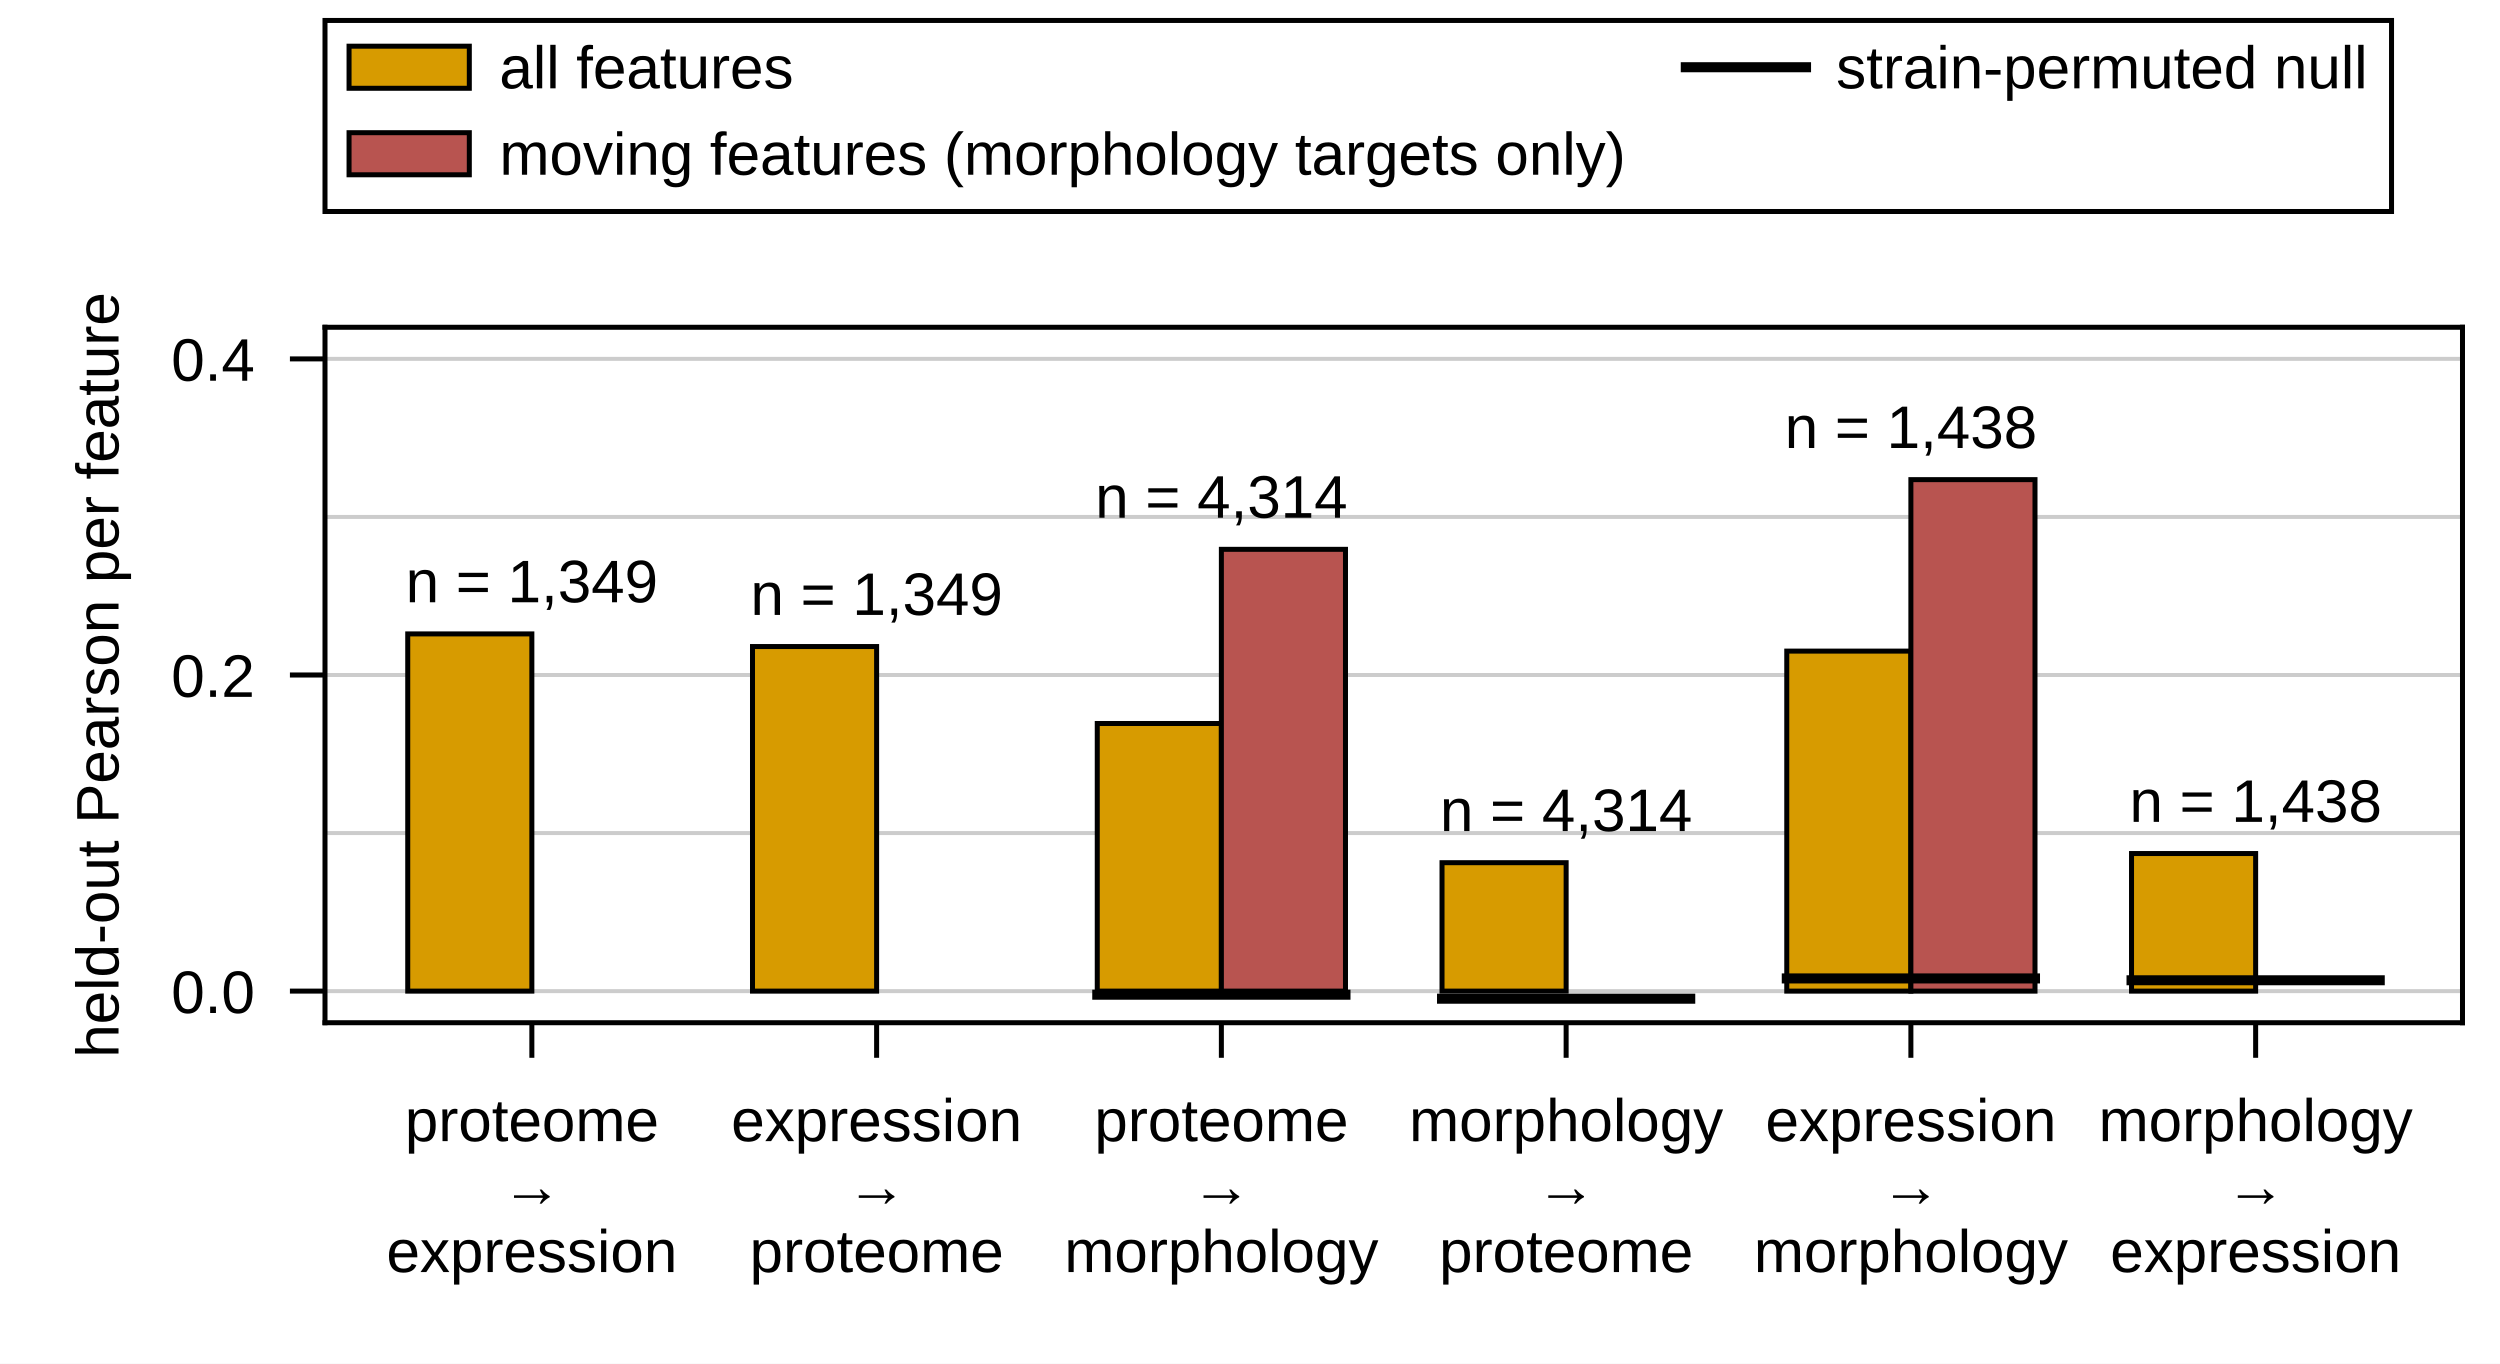
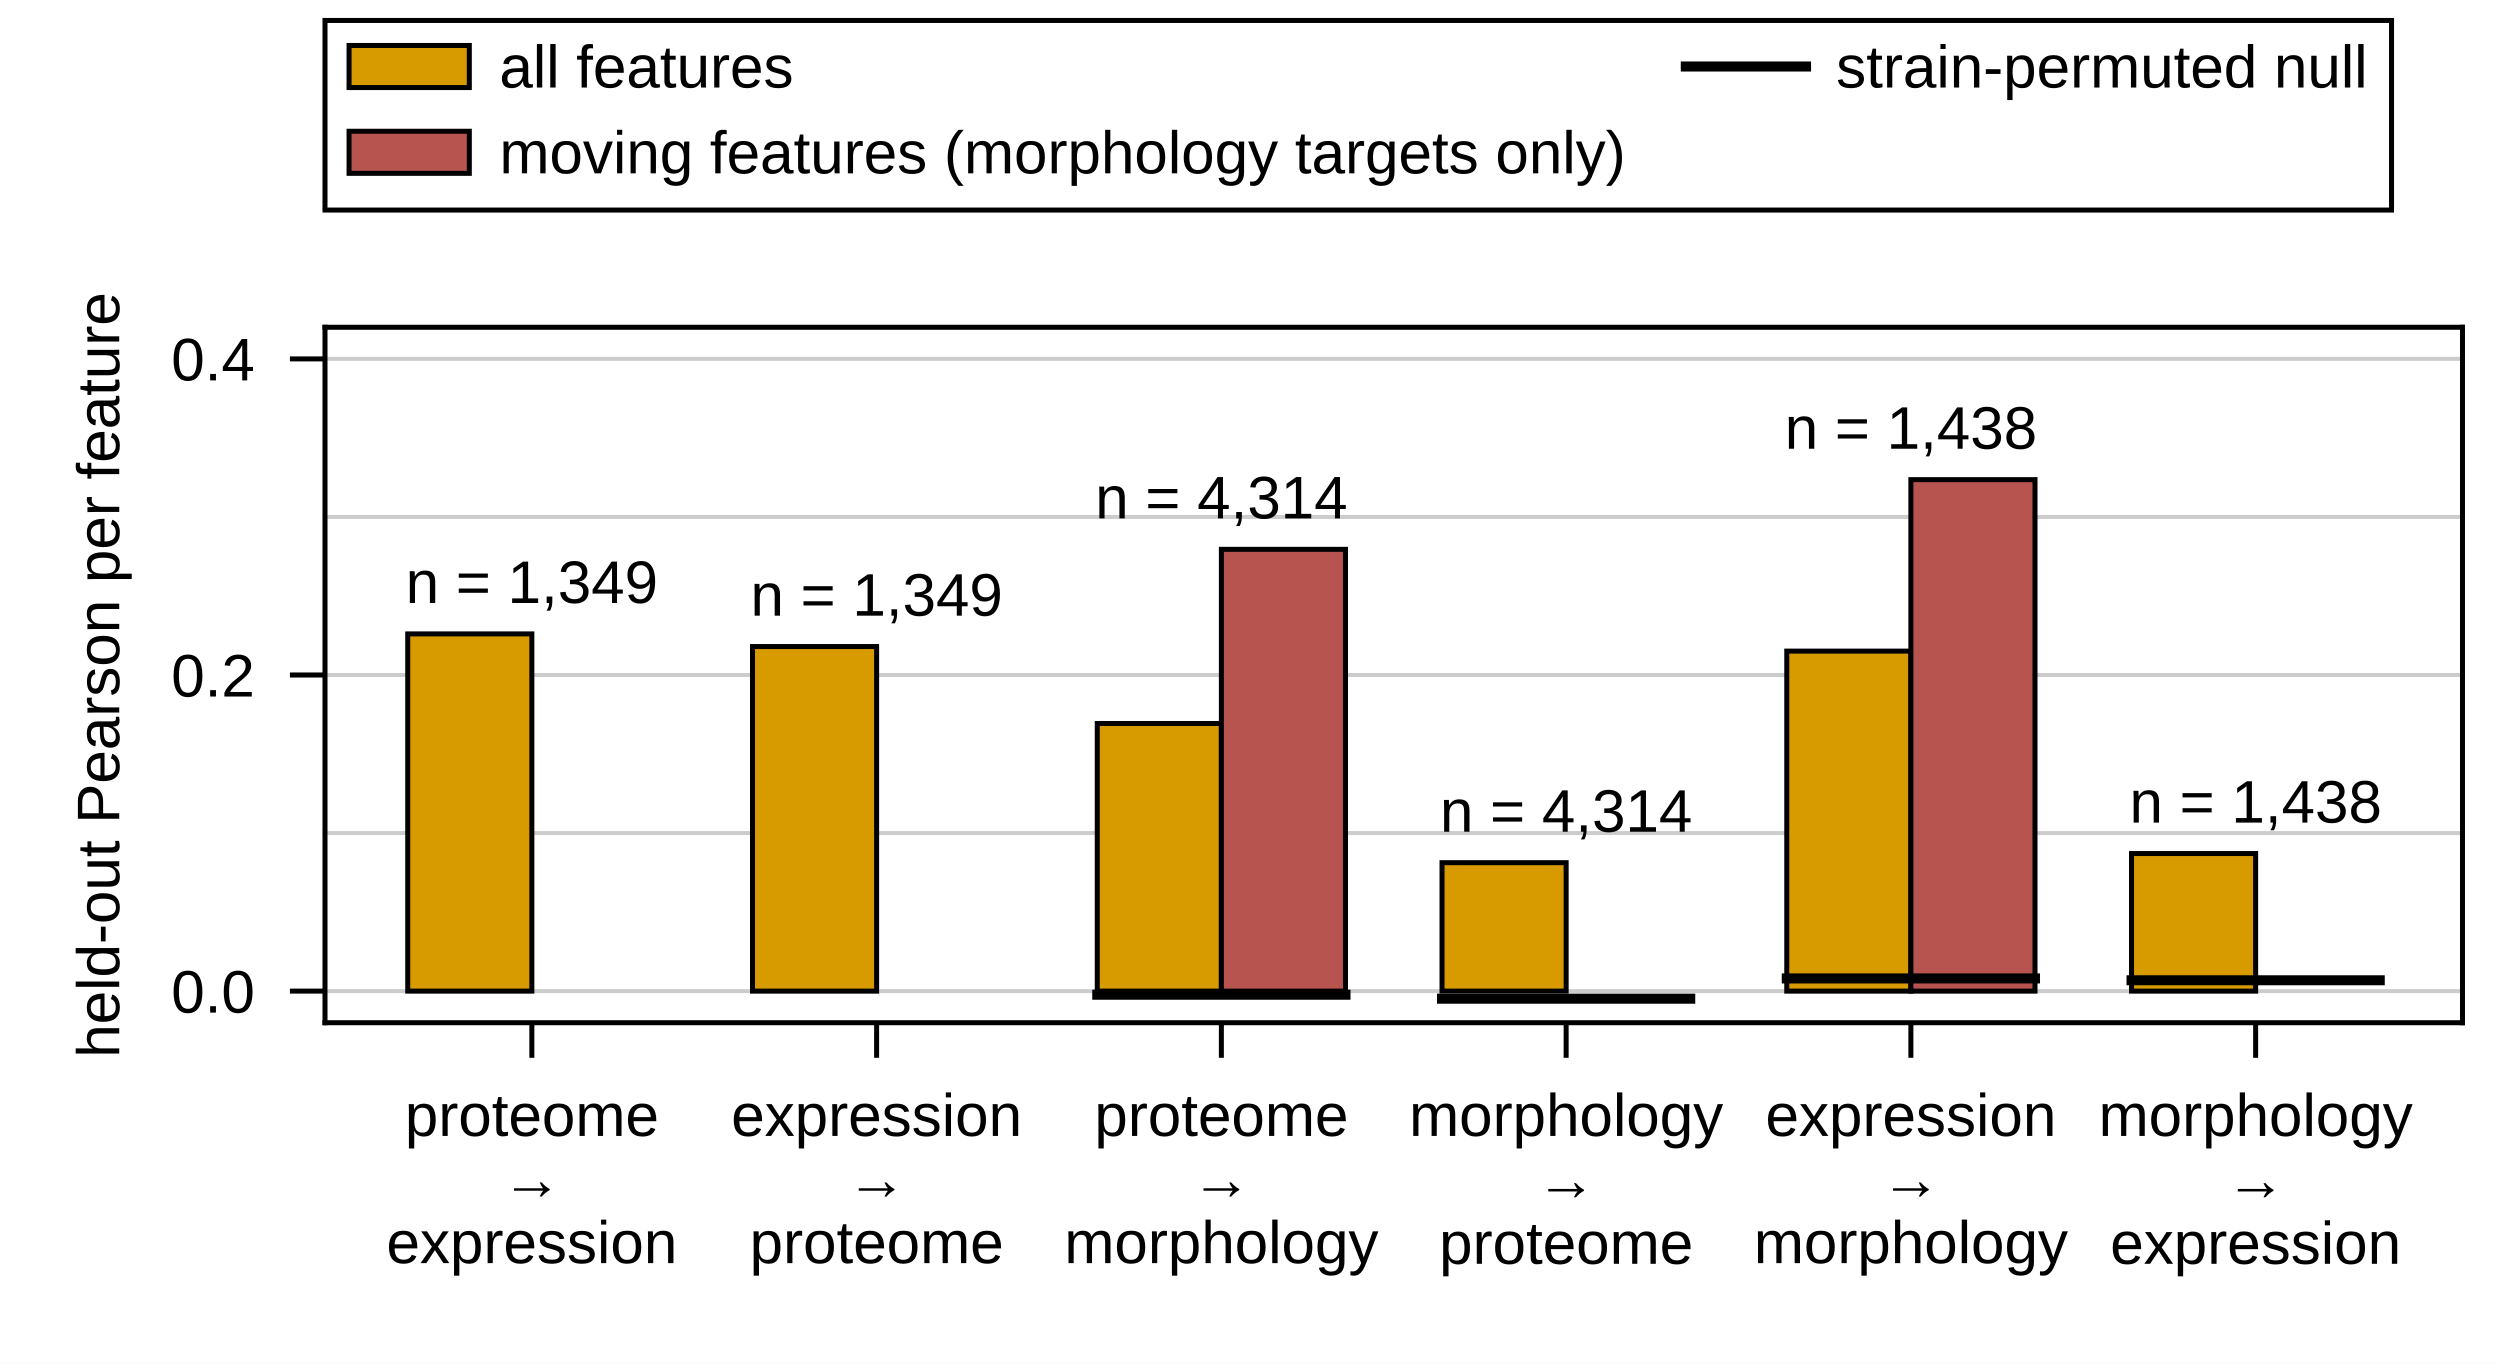
<svg xmlns="http://www.w3.org/2000/svg" xmlns:xlink="http://www.w3.org/1999/xlink" width="346.457" height="188.976" viewBox="0 0 346.457 188.976" version="1.1">
  <g transform="scale(1.388889)">
    <defs>
      <style type="text/css">*{stroke-linejoin: round; stroke-linecap: butt}</style>
    </defs>
    <g id="figure_1">
      <g id="patch_1">
        <path d="M 0 136.063  L 249.449 136.063  L 249.449 0  L 0 0  z " style="fill: #ffffff" />
      </g>
      <g id="axes_1">
        <g id="patch_2">
          <path d="M 32.428 102.047  L 245.707 102.047  L 245.707 32.655  L 32.428 32.655  z " style="fill: #ffffff" />
        </g>
        <g id="matplotlib.axis_1">
          <g id="xtick_1">
            <g id="line2d_1">
              <defs>
                <path id="m1b8a0c6ba2" d="M 0 0  L 0 3.5  " style="stroke: #000000; stroke-width: 0.5" />
              </defs>
              <g>
                <use xlink:href="#m1b8a0c6ba2" x="53.068" y="102.047" style="stroke: #000000; stroke-width: 0.5" />
              </g>
            </g>
            <g id="text_1">
-               <text style="font-size: 6px; font-family: 'Arial'" transform="translate(40.39557 113.8651)">proteome</text>
-               <text style="font-size: 6px; font-family: 'Arial'" transform="translate(50.06822 120.3954)">→</text>
-               <text style="font-size: 6px; font-family: 'Arial'" transform="translate(38.56135 126.9257)">expression</text>
+               <text style="font-size: 6px; font-family: 'Arial'" transform="translate(40.39557 113.3419)">proteome</text>
+               <text style="font-size: 6px; font-family: 'Arial'" transform="translate(50.06822 119.6881)">→</text>
+               <text style="font-size: 6px; font-family: 'Arial'" transform="translate(38.56135 126.0342)">expression</text>
            </g>
          </g>
          <g id="xtick_2">
            <g id="line2d_2">
              <g>
                <use xlink:href="#m1b8a0c6ba2" x="87.468" y="102.047" style="stroke: #000000; stroke-width: 0.5" />
              </g>
            </g>
            <g id="text_2">
-               <text style="font-size: 6px; font-family: 'Arial'" transform="translate(72.96115 113.8651)">expression</text>
-               <text style="font-size: 6px; font-family: 'Arial'" transform="translate(84.46802 120.3954)">→</text>
-               <text style="font-size: 6px; font-family: 'Arial'" transform="translate(74.79537 126.9257)">proteome</text>
+               <text style="font-size: 6px; font-family: 'Arial'" transform="translate(72.96115 113.3419)">expression</text>
+               <text style="font-size: 6px; font-family: 'Arial'" transform="translate(84.46802 119.6881)">→</text>
+               <text style="font-size: 6px; font-family: 'Arial'" transform="translate(74.79537 126.0342)">proteome</text>
            </g>
          </g>
          <g id="xtick_3">
            <g id="line2d_3">
              <g>
                <use xlink:href="#m1b8a0c6ba2" x="121.868" y="102.047" style="stroke: #000000; stroke-width: 0.5" />
              </g>
            </g>
            <g id="text_3">
-               <text style="font-size: 6px; font-family: 'Arial'" transform="translate(109.1952 113.8651)">proteome</text>
-               <text style="font-size: 6px; font-family: 'Arial'" transform="translate(118.8678 120.3954)">→</text>
-               <text style="font-size: 6px; font-family: 'Arial'" transform="translate(106.1938 126.9257)">morphology</text>
+               <text style="font-size: 6px; font-family: 'Arial'" transform="translate(109.1952 113.3419)">proteome</text>
+               <text style="font-size: 6px; font-family: 'Arial'" transform="translate(118.8678 119.6881)">→</text>
+               <text style="font-size: 6px; font-family: 'Arial'" transform="translate(106.1938 126.0342)">morphology</text>
            </g>
          </g>
          <g id="xtick_4">
            <g id="line2d_4">
              <g>
                <use xlink:href="#m1b8a0c6ba2" x="156.268" y="102.047" style="stroke: #000000; stroke-width: 0.5" />
              </g>
            </g>
            <g id="text_4">
-               <text style="font-size: 6px; font-family: 'Arial'" transform="translate(140.5936 113.8651)">morphology</text>
-               <text style="font-size: 6px; font-family: 'Arial'" transform="translate(153.2676 120.3955)">→</text>
-               <text style="font-size: 6px; font-family: 'Arial'" transform="translate(143.595 126.9258)">proteome</text>
+               <text style="font-size: 6px; font-family: 'Arial'" transform="translate(140.5936 113.3419)">morphology</text>
+               <text style="font-size: 6px; font-family: 'Arial'" transform="translate(153.2676 119.7584)">→</text>
+               <text style="font-size: 6px; font-family: 'Arial'" transform="translate(143.595 126.1045)">proteome</text>
            </g>
          </g>
          <g id="xtick_5">
            <g id="line2d_5">
              <g>
                <use xlink:href="#m1b8a0c6ba2" x="190.667" y="102.047" style="stroke: #000000; stroke-width: 0.5" />
              </g>
            </g>
            <g id="text_5">
-               <text style="font-size: 6px; font-family: 'Arial'" transform="translate(176.1605 113.8651)">expression</text>
-               <text style="font-size: 6px; font-family: 'Arial'" transform="translate(187.6674 120.3954)">→</text>
-               <text style="font-size: 6px; font-family: 'Arial'" transform="translate(174.9933 126.9257)">morphology</text>
+               <text style="font-size: 6px; font-family: 'Arial'" transform="translate(176.1605 113.3419)">expression</text>
+               <text style="font-size: 6px; font-family: 'Arial'" transform="translate(187.6674 119.6881)">→</text>
+               <text style="font-size: 6px; font-family: 'Arial'" transform="translate(174.9933 126.0342)">morphology</text>
            </g>
          </g>
          <g id="xtick_6">
            <g id="line2d_6">
              <g>
                <use xlink:href="#m1b8a0c6ba2" x="225.067" y="102.047" style="stroke: #000000; stroke-width: 0.5" />
              </g>
            </g>
            <g id="text_6">
-               <text style="font-size: 6px; font-family: 'Arial'" transform="translate(209.3931 113.8651)">morphology</text>
-               <text style="font-size: 6px; font-family: 'Arial'" transform="translate(222.0672 120.3955)">→</text>
-               <text style="font-size: 6px; font-family: 'Arial'" transform="translate(210.5603 126.9258)">expression</text>
+               <text style="font-size: 6px; font-family: 'Arial'" transform="translate(209.3931 113.3419)">morphology</text>
+               <text style="font-size: 6px; font-family: 'Arial'" transform="translate(222.0672 119.7584)">→</text>
+               <text style="font-size: 6px; font-family: 'Arial'" transform="translate(210.5603 126.1045)">expression</text>
            </g>
          </g>
        </g>
        <g id="matplotlib.axis_2">
          <g id="ytick_1">
            <g id="line2d_7">
              <path d="M 32.428 98.893  L 245.707 98.893  " clip-path="url(#p03766bc641)" style="fill: none; stroke: #cccccc; stroke-width: 0.4; stroke-linecap: square" />
            </g>
            <g id="line2d_8">
              <defs>
                <path id="m17ad837374" d="M 0 0  L -3.5 0  " style="stroke: #000000; stroke-width: 0.5" />
              </defs>
              <g>
                <use xlink:href="#m17ad837374" x="32.428" y="98.893" style="stroke: #000000; stroke-width: 0.5" />
              </g>
            </g>
            <g id="text_7">
-               <text style="font-size: 6px; font-family: 'Arial'; text-anchor: end" x="25.428" y="101.077" transform="rotate(-0 25.42835 101.0771)">0.0</text>
+               <text style="font-size: 6px; font-family: 'Arial'; text-anchor: end" x="25.428" y="101.04" transform="rotate(-0 25.42835 101.0404)">0.0</text>
            </g>
          </g>
          <g id="ytick_2">
            <g id="line2d_9">
              <path d="M 32.428 67.351  L 245.707 67.351  " clip-path="url(#p03766bc641)" style="fill: none; stroke: #cccccc; stroke-width: 0.4; stroke-linecap: square" />
            </g>
            <g id="line2d_10">
              <g>
                <use xlink:href="#m17ad837374" x="32.428" y="67.351" style="stroke: #000000; stroke-width: 0.5" />
              </g>
            </g>
            <g id="text_8">
-               <text style="font-size: 6px; font-family: 'Arial'; text-anchor: end" x="25.428" y="69.535" transform="rotate(-0 25.42835 69.53526)">0.2</text>
+               <text style="font-size: 6px; font-family: 'Arial'; text-anchor: end" x="25.428" y="69.499" transform="rotate(-0 25.42835 69.49853)">0.2</text>
            </g>
          </g>
          <g id="ytick_3">
            <g id="line2d_11">
              <path d="M 32.428 35.809  L 245.707 35.809  " clip-path="url(#p03766bc641)" style="fill: none; stroke: #cccccc; stroke-width: 0.4; stroke-linecap: square" />
            </g>
            <g id="line2d_12">
              <g>
                <use xlink:href="#m17ad837374" x="32.428" y="35.809" style="stroke: #000000; stroke-width: 0.5" />
              </g>
            </g>
            <g id="text_9">
-               <text style="font-size: 6px; font-family: 'Arial'; text-anchor: end" x="25.428" y="37.993" transform="rotate(-0 25.42835 37.99339)">0.4</text>
+               <text style="font-size: 6px; font-family: 'Arial'; text-anchor: end" x="25.428" y="37.957" transform="rotate(-0 25.42835 37.95665)">0.4</text>
            </g>
          </g>
          <g id="ytick_4">
            <g id="line2d_13">
              <path d="M 32.428 83.122  L 245.707 83.122  " clip-path="url(#p03766bc641)" style="fill: none; stroke: #cccccc; stroke-width: 0.4; stroke-linecap: square" />
            </g>
            <g id="line2d_14" />
          </g>
          <g id="ytick_5">
            <g id="line2d_15">
              <path d="M 32.428 51.58  L 245.707 51.58  " clip-path="url(#p03766bc641)" style="fill: none; stroke: #cccccc; stroke-width: 0.4; stroke-linecap: square" />
            </g>
            <g id="line2d_16" />
          </g>
          <g id="text_10">
-             <text style="font-size: 6px; font-family: 'Arial'; text-anchor: middle" x="11.826" y="67.351" transform="rotate(-90 11.82565 67.35118)">held-out Pearson per feature</text>
+             <text style="font-size: 6px; font-family: 'Arial'; text-anchor: middle" x="11.896" y="67.351" transform="rotate(-90 11.89585 67.35118)">held-out Pearson per feature</text>
          </g>
        </g>
        <g id="patch_3">
          <path d="M 40.684 98.893  L 53.068 98.893  L 53.068 63.251  L 40.684 63.251  z " clip-path="url(#p03766bc641)" style="fill: #d79b00; stroke: #000000; stroke-width: 0.5; stroke-linejoin: miter" />
        </g>
        <g id="patch_4">
          <path d="M 75.084 98.893  L 87.468 98.893  L 87.468 64.512  L 75.084 64.512  z " clip-path="url(#p03766bc641)" style="fill: #d79b00; stroke: #000000; stroke-width: 0.5; stroke-linejoin: miter" />
        </g>
        <g id="patch_5">
          <path d="M 109.484 98.893  L 121.868 98.893  L 121.868 72.19  L 109.484 72.19  z " clip-path="url(#p03766bc641)" style="fill: #d79b00; stroke: #000000; stroke-width: 0.5; stroke-linejoin: miter" />
        </g>
        <g id="patch_6">
          <path d="M 121.868 98.893  L 134.252 98.893  L 134.252 54.812  L 121.868 54.812  z " clip-path="url(#p03766bc641)" style="fill: #b85450; stroke: #000000; stroke-width: 0.5; stroke-linejoin: miter" />
        </g>
        <g id="patch_7">
          <path d="M 143.884 98.893  L 156.268 98.893  L 156.268 86.079  L 143.884 86.079  z " clip-path="url(#p03766bc641)" style="fill: #d79b00; stroke: #000000; stroke-width: 0.5; stroke-linejoin: miter" />
        </g>
        <g id="patch_8">
          <path d="M 178.283 98.893  L 190.667 98.893  L 190.667 64.967  L 178.283 64.967  z " clip-path="url(#p03766bc641)" style="fill: #d79b00; stroke: #000000; stroke-width: 0.5; stroke-linejoin: miter" />
        </g>
        <g id="patch_9">
          <path d="M 190.667 98.893  L 203.051 98.893  L 203.051 47.858  L 190.667 47.858  z " clip-path="url(#p03766bc641)" style="fill: #b85450; stroke: #000000; stroke-width: 0.5; stroke-linejoin: miter" />
        </g>
        <g id="patch_10">
          <path d="M 212.683 98.893  L 225.067 98.893  L 225.067 85.165  L 212.683 85.165  z " clip-path="url(#p03766bc641)" style="fill: #d79b00; stroke: #000000; stroke-width: 0.5; stroke-linejoin: miter" />
        </g>
        <g id="patch_11">
          <path d="M 32.428 102.047  L 32.428 32.655  " style="fill: none; stroke: #000000; stroke-width: 0.5; stroke-linejoin: miter; stroke-linecap: square" />
        </g>
        <g id="patch_12">
          <path d="M 245.707 102.047  L 245.707 32.655  " style="fill: none; stroke: #000000; stroke-width: 0.5; stroke-linejoin: miter; stroke-linecap: square" />
        </g>
        <g id="patch_13">
          <path d="M 32.428 102.047  L 245.707 102.047  " style="fill: none; stroke: #000000; stroke-width: 0.5; stroke-linejoin: miter; stroke-linecap: square" />
        </g>
        <g id="patch_14">
          <path d="M 32.428 32.655  L 245.707 32.655  " style="fill: none; stroke: #000000; stroke-width: 0.5; stroke-linejoin: miter; stroke-linecap: square" />
        </g>
        <g id="text_11">
-           <text style="font-size: 6px; font-family: 'Arial'; text-anchor: middle" x="53.068" y="60.096" transform="rotate(-0 53.06822 60.09553)">n = 1,349</text>
+           <text style="font-size: 6px; font-family: 'Arial'; text-anchor: middle" x="53.068" y="60.166" transform="rotate(-0 53.06822 60.16573)">n = 1,349</text>
        </g>
        <g id="text_12">
-           <text style="font-size: 6px; font-family: 'Arial'; text-anchor: middle" x="87.468" y="61.357" transform="rotate(-0 87.46802 61.3572)">n = 1,349</text>
+           <text style="font-size: 6px; font-family: 'Arial'; text-anchor: middle" x="87.468" y="61.427" transform="rotate(-0 87.46802 61.4274)">n = 1,349</text>
        </g>
        <g id="line2d_17">
          <path d="M 109.484 99.252  L 134.252 99.252  " clip-path="url(#p03766bc641)" style="fill: none; stroke: #000000; stroke-linecap: square" />
        </g>
        <g id="text_13">
-           <text style="font-size: 6px; font-family: 'Arial'; text-anchor: middle" x="121.868" y="51.657" transform="rotate(-0 121.8678 51.65697)">n = 4,314</text>
+           <text style="font-size: 6px; font-family: 'Arial'; text-anchor: middle" x="121.868" y="51.727" transform="rotate(-0 121.8678 51.72717)">n = 4,314</text>
        </g>
        <g id="line2d_18">
          <path d="M 143.884 99.649  L 168.652 99.649  " clip-path="url(#p03766bc641)" style="fill: none; stroke: #000000; stroke-linecap: square" />
        </g>
        <g id="text_14">
-           <text style="font-size: 6px; font-family: 'Arial'; text-anchor: middle" x="156.268" y="82.924" transform="rotate(-0 156.2676 82.92395)">n = 4,314</text>
+           <text style="font-size: 6px; font-family: 'Arial'; text-anchor: middle" x="156.268" y="82.994" transform="rotate(-0 156.2676 82.99415)">n = 4,314</text>
        </g>
        <g id="line2d_19">
          <path d="M 178.283 97.627  L 203.051 97.627  " clip-path="url(#p03766bc641)" style="fill: none; stroke: #000000; stroke-linecap: square" />
        </g>
        <g id="text_15">
-           <text style="font-size: 6px; font-family: 'Arial'; text-anchor: middle" x="190.667" y="44.703" transform="rotate(-0 190.6674 44.70297)">n = 1,438</text>
+           <text style="font-size: 6px; font-family: 'Arial'; text-anchor: middle" x="190.667" y="44.773" transform="rotate(-0 190.6674 44.77317)">n = 1,438</text>
        </g>
        <g id="line2d_20">
          <path d="M 212.683 97.811  L 237.451 97.811  " clip-path="url(#p03766bc641)" style="fill: none; stroke: #000000; stroke-linecap: square" />
        </g>
        <g id="text_16">
-           <text style="font-size: 6px; font-family: 'Arial'; text-anchor: middle" x="225.067" y="82.01" transform="rotate(-0 225.0672 82.01011)">n = 1,438</text>
+           <text style="font-size: 6px; font-family: 'Arial'; text-anchor: middle" x="225.067" y="82.08" transform="rotate(-0 225.0672 82.0803)">n = 1,438</text>
        </g>
      </g>
      <g id="legend_1">
        <g id="patch_15">
-           <path d="M 32.428 21.103  L 238.626 21.103  L 238.626 2.041  L 32.428 2.041  z " style="fill: #ffffff; stroke: #000000; stroke-width: 0.5; stroke-linejoin: miter" />
+           <path d="M 32.428 20.959  L 238.626 20.959  L 238.626 2.041  L 32.428 2.041  z " style="fill: #ffffff; stroke: #000000; stroke-width: 0.5; stroke-linejoin: miter" />
        </g>
        <g id="patch_16">
-           <path d="M 34.828 8.809  L 46.828 8.809  L 46.828 4.609  L 34.828 4.609  z " style="fill: #d79b00; stroke: #000000; stroke-width: 0.5; stroke-linejoin: miter" />
+           <path d="M 34.828 8.736  L 46.828 8.736  L 46.828 4.536  L 34.828 4.536  z " style="fill: #d79b00; stroke: #000000; stroke-width: 0.5; stroke-linejoin: miter" />
        </g>
        <g id="text_17">
-           <text style="font-size: 6px; font-family: 'Arial'; text-anchor: start" x="49.828" y="8.809" transform="rotate(-0 49.82835 8.809109)">all features</text>
+           <text style="font-size: 6px; font-family: 'Arial'; text-anchor: start" x="49.828" y="8.736" transform="rotate(-0 49.82835 8.735632)">all features</text>
        </g>
        <g id="patch_17">
-           <path d="M 34.828 17.44  L 46.828 17.44  L 46.828 13.24  L 34.828 13.24  z " style="fill: #b85450; stroke: #000000; stroke-width: 0.5; stroke-linejoin: miter" />
+           <path d="M 34.828 17.296  L 46.828 17.296  L 46.828 13.096  L 34.828 13.096  z " style="fill: #b85450; stroke: #000000; stroke-width: 0.5; stroke-linejoin: miter" />
        </g>
        <g id="text_18">
-           <text style="font-size: 6px; font-family: 'Arial'; text-anchor: start" x="49.828" y="17.44" transform="rotate(-0 49.82835 17.43997)">moving features (morphology targets only)</text>
+           <text style="font-size: 6px; font-family: 'Arial'; text-anchor: start" x="49.828" y="17.296" transform="rotate(-0 49.82835 17.29594)">moving features (morphology targets only)</text>
        </g>
        <g id="line2d_21">
-           <path d="M 168.206 6.709  L 174.206 6.709  L 180.206 6.709  " style="fill: none; stroke: #000000; stroke-linecap: square" />
+           <path d="M 168.206 6.636  L 174.206 6.636  L 180.206 6.636  " style="fill: none; stroke: #000000; stroke-linecap: square" />
        </g>
        <g id="text_19">
-           <text style="font-size: 6px; font-family: 'Arial'; text-anchor: start" x="183.206" y="8.809" transform="rotate(-0 183.2055 8.809109)">strain-permuted null</text>
+           <text style="font-size: 6px; font-family: 'Arial'; text-anchor: start" x="183.206" y="8.736" transform="rotate(-0 183.2055 8.735632)">strain-permuted null</text>
        </g>
      </g>
    </g>
    <defs>
      <clipPath id="p03766bc641">
        <rect x="32.428" y="32.655" width="213.279" height="69.392" />
      </clipPath>
    </defs>
  </g>
</svg>
